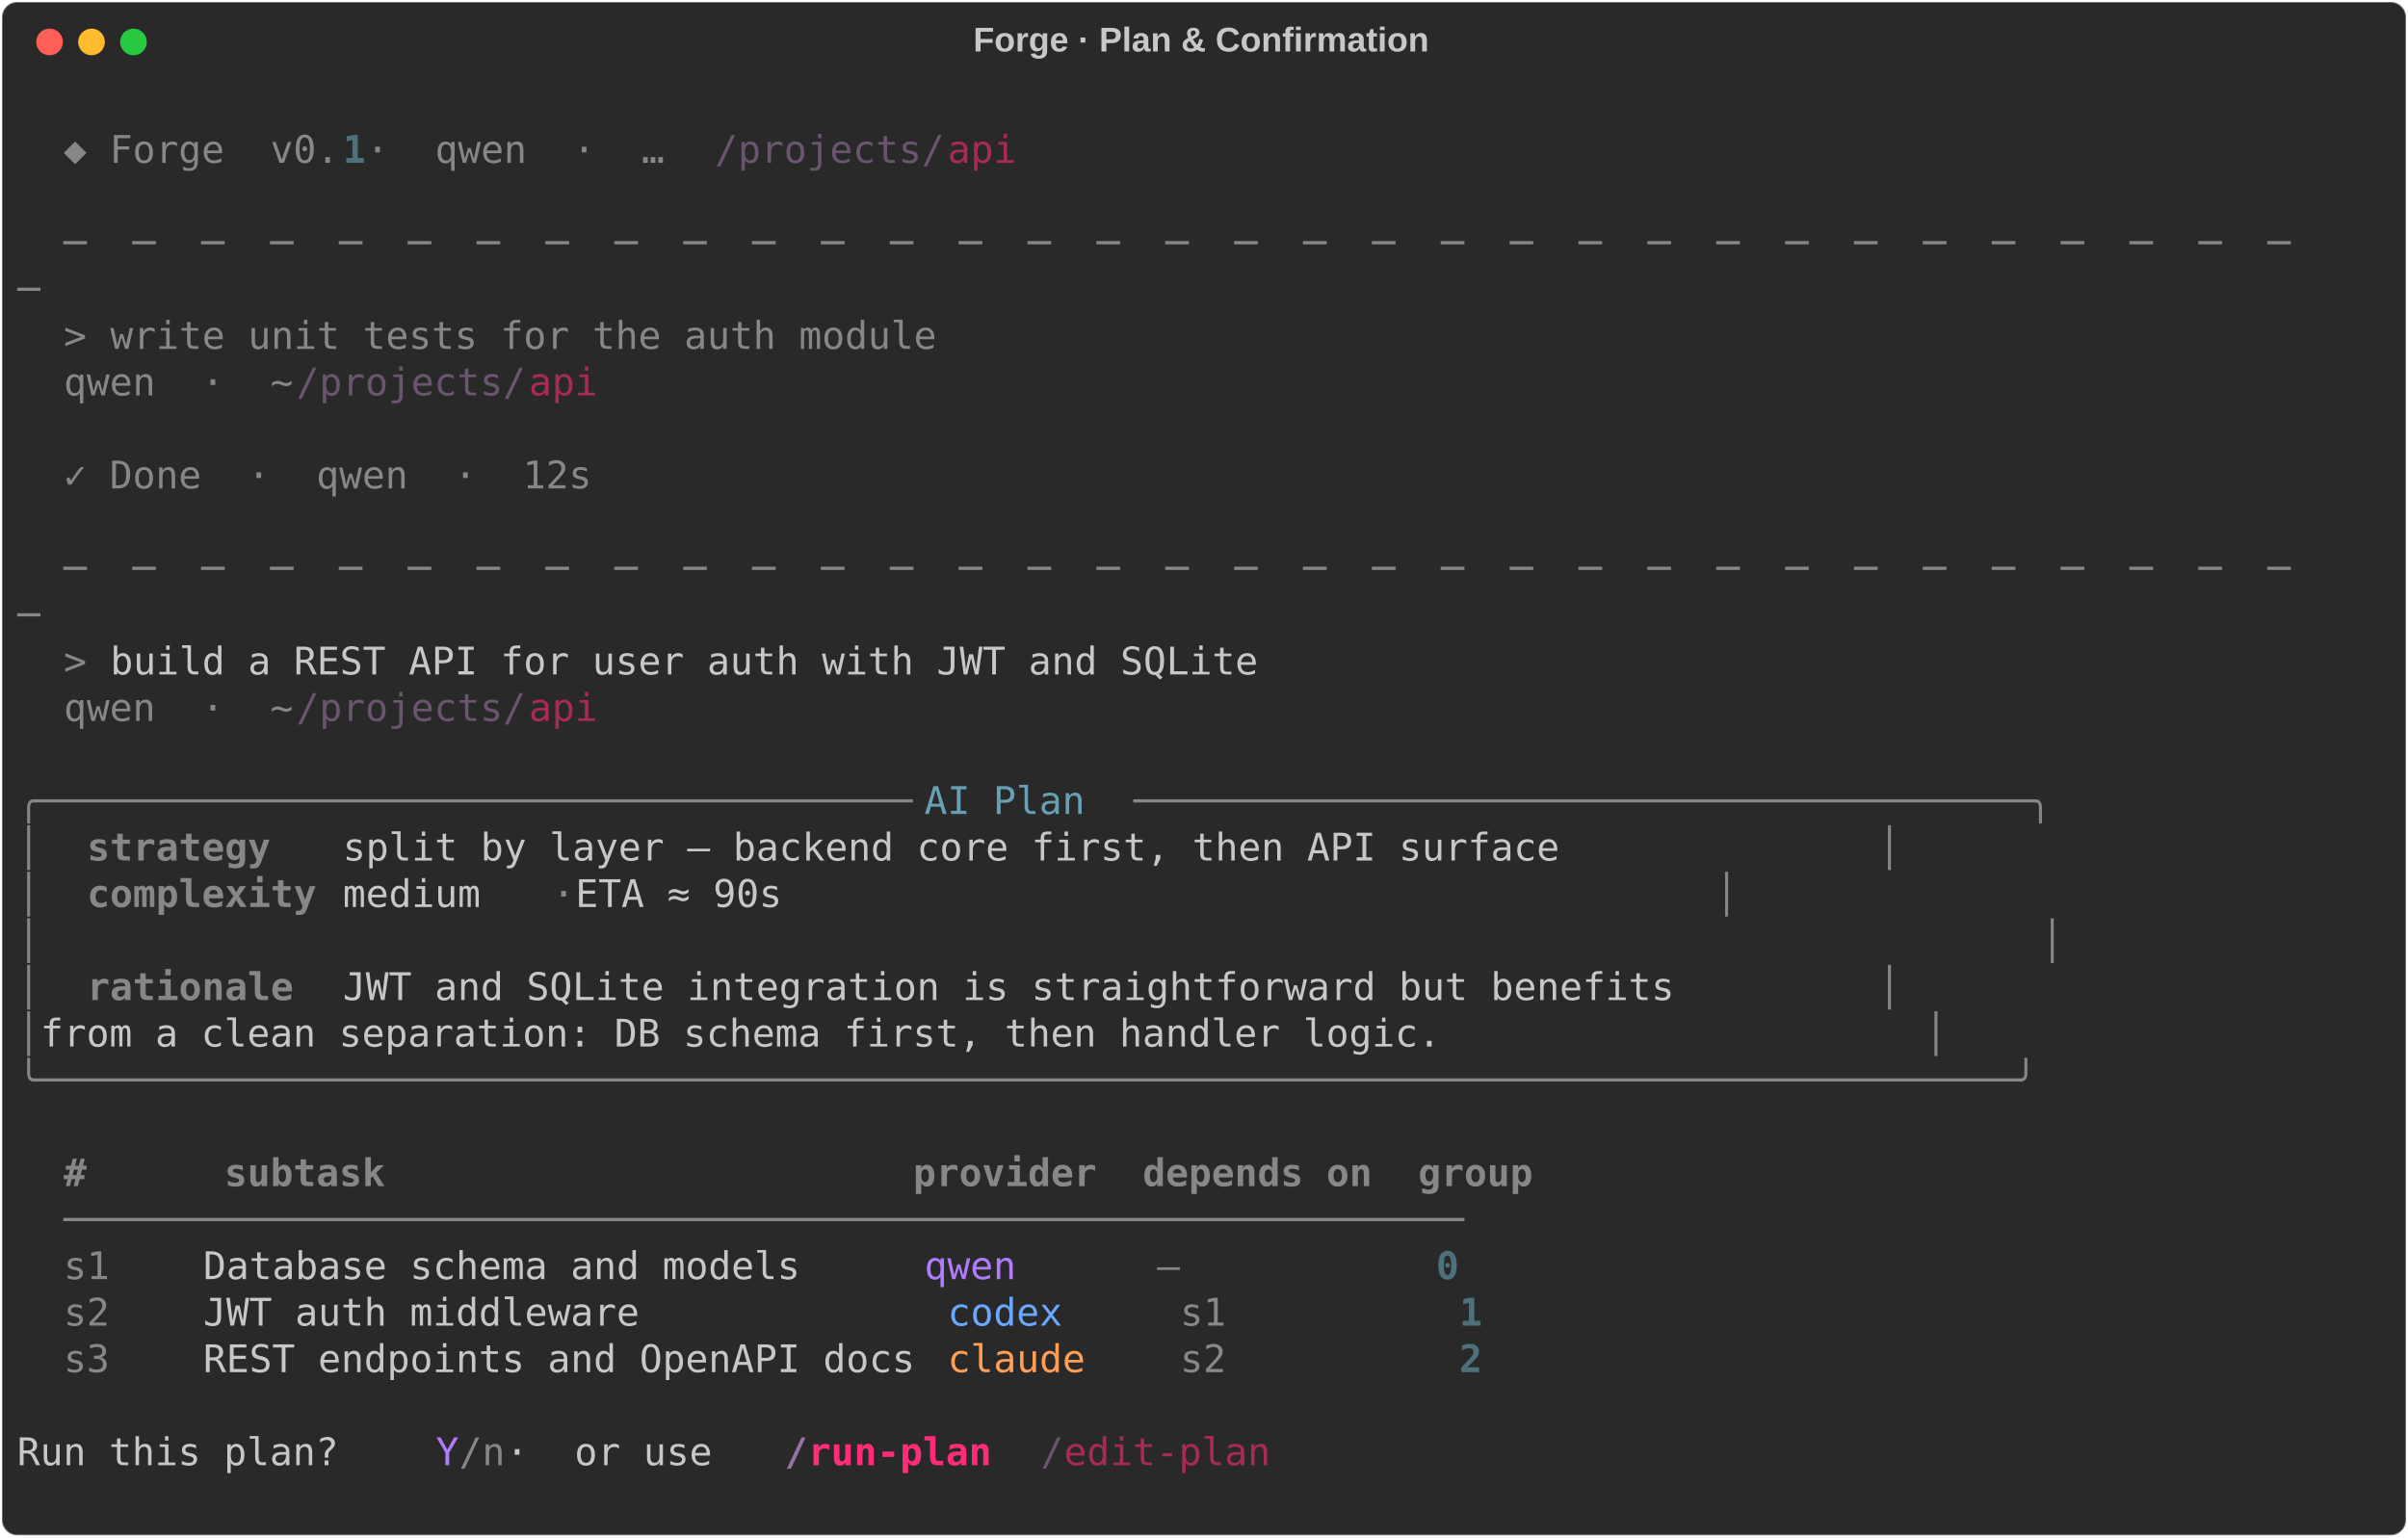
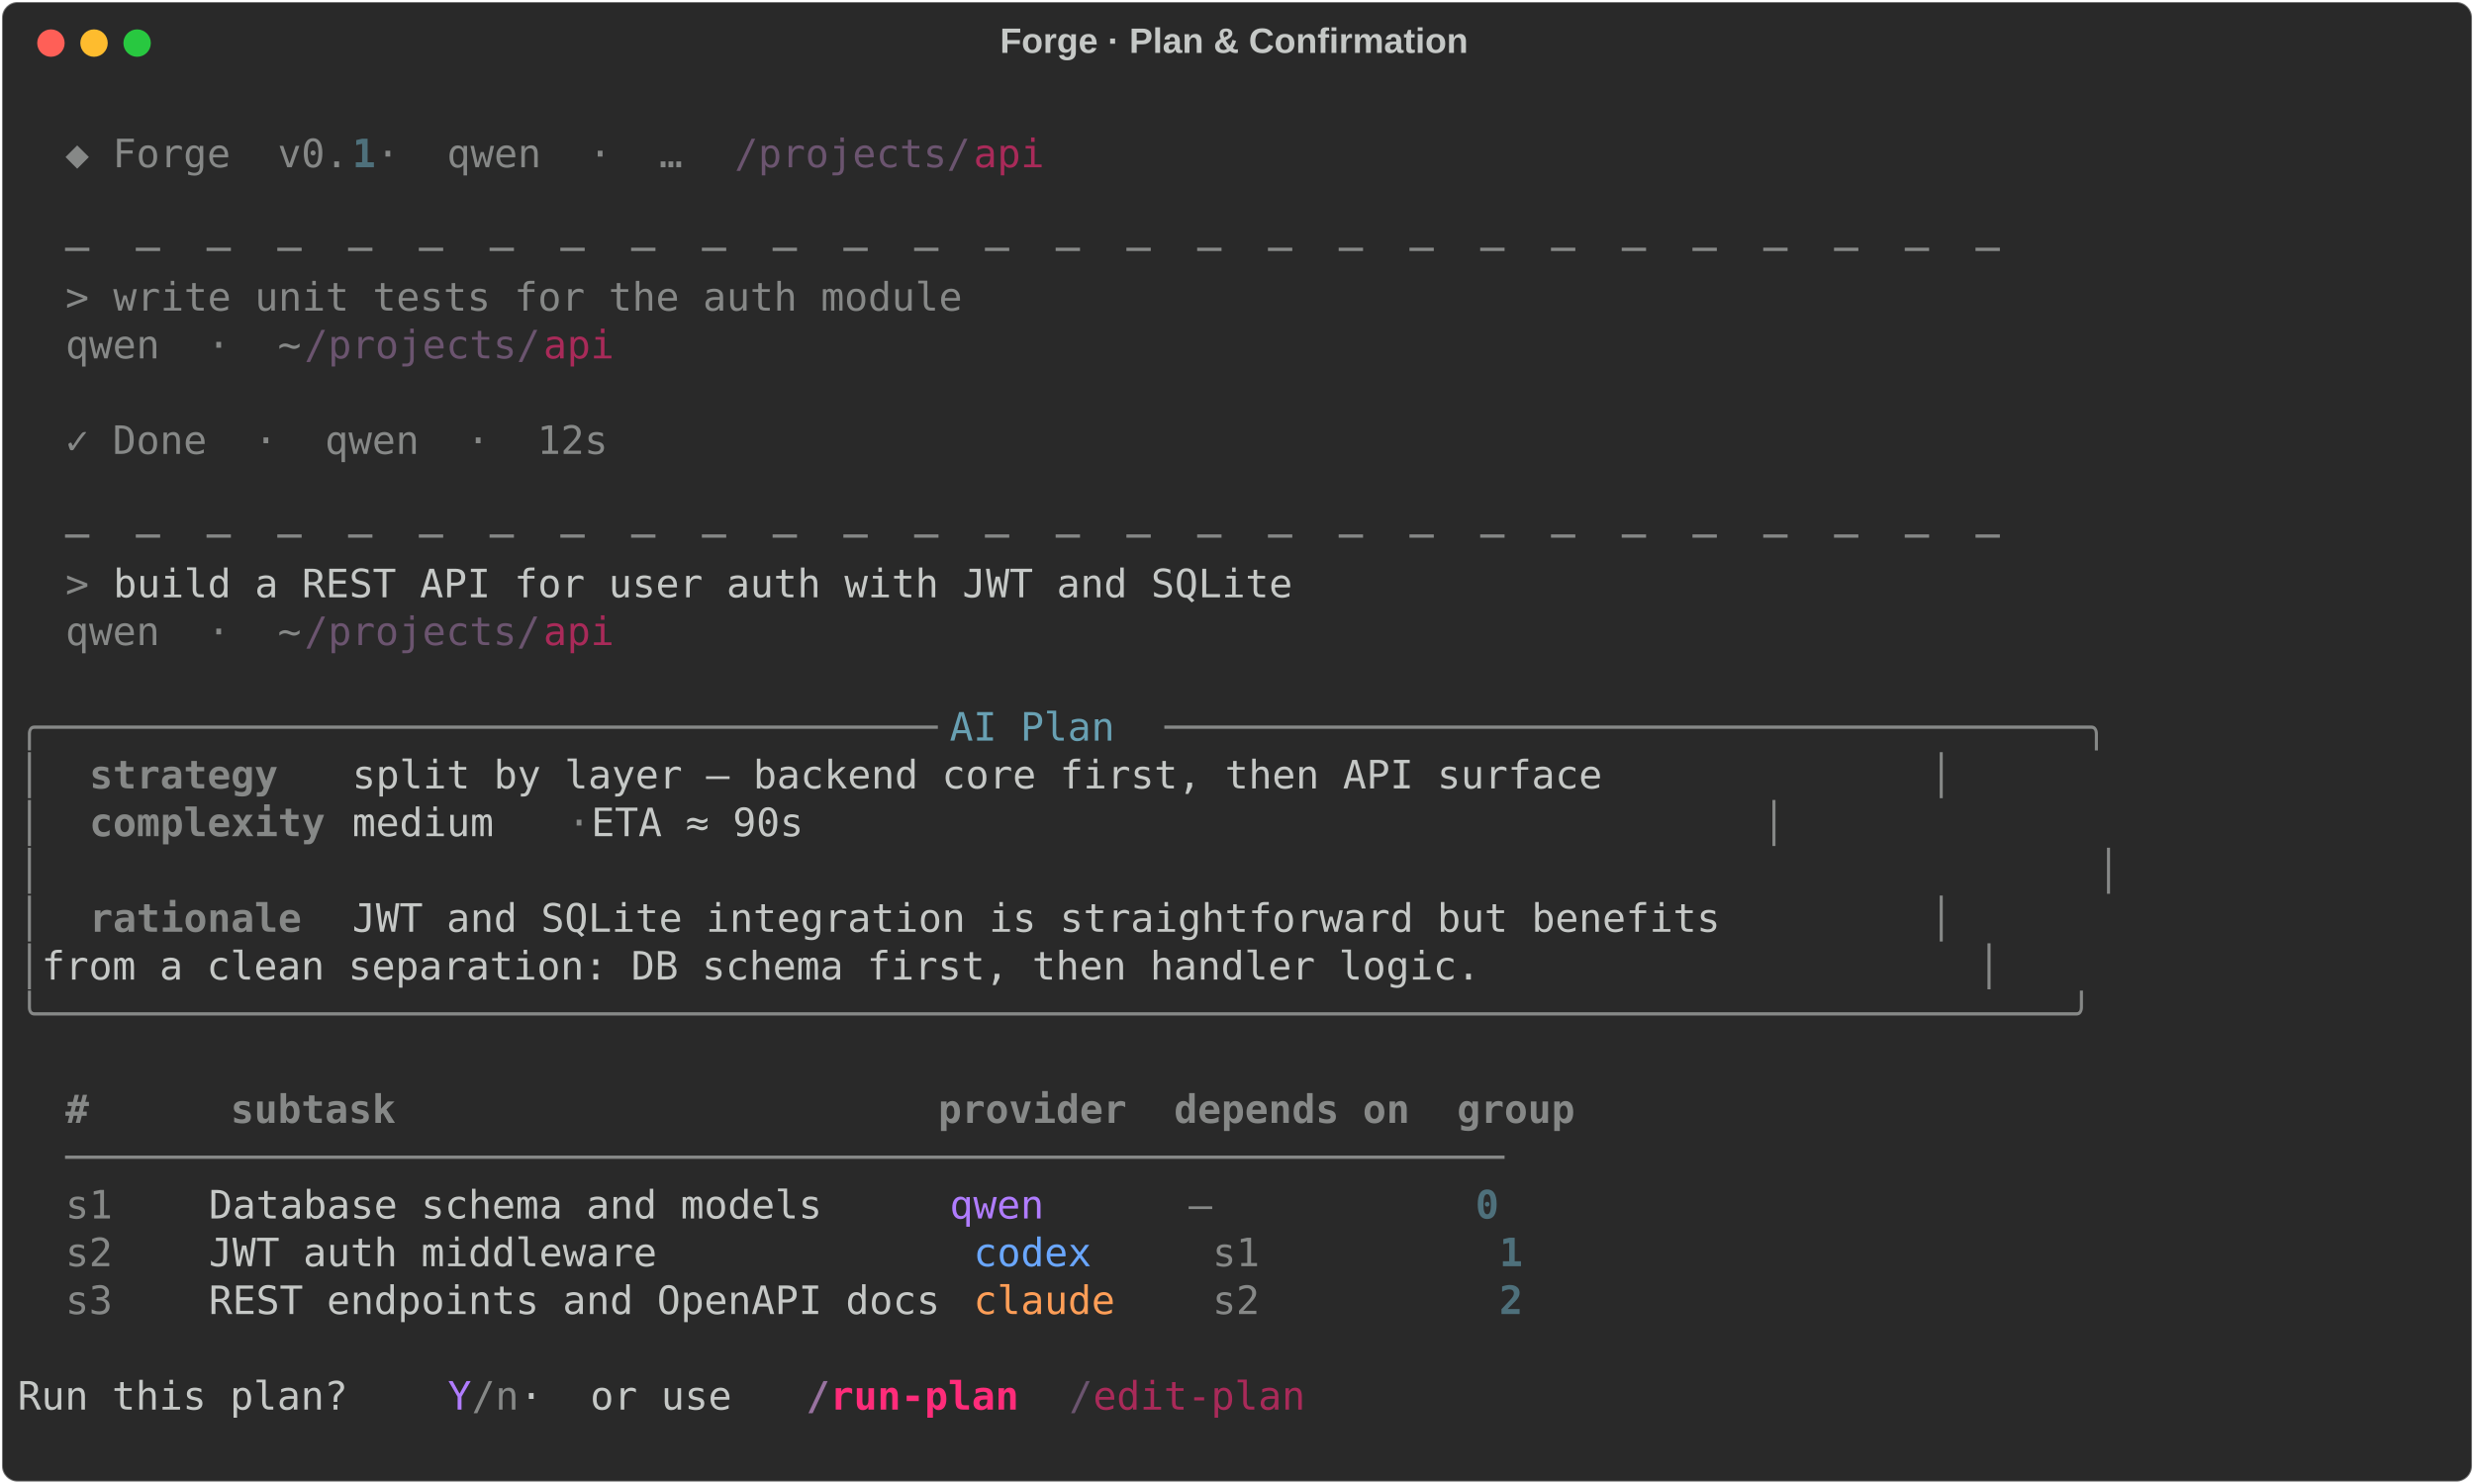
- <svg xmlns="http://www.w3.org/2000/svg" class="rich-terminal" viewBox="0 0 1263 806.4">
+ <svg xmlns="http://www.w3.org/2000/svg" class="rich-terminal" viewBox="0 0 1263 757.6">
  <style>

    @font-face {
        font-family: "Fira Code";
        src: local("FiraCode-Regular"),
                url("https://cdnjs.cloudflare.com/ajax/libs/firacode/6.2.0/woff2/FiraCode-Regular.woff2") format("woff2"),
                url("https://cdnjs.cloudflare.com/ajax/libs/firacode/6.2.0/woff/FiraCode-Regular.woff") format("woff");
        font-style: normal;
        font-weight: 400;
    }
    @font-face {
        font-family: "Fira Code";
        src: local("FiraCode-Bold"),
                url("https://cdnjs.cloudflare.com/ajax/libs/firacode/6.2.0/woff2/FiraCode-Bold.woff2") format("woff2"),
                url("https://cdnjs.cloudflare.com/ajax/libs/firacode/6.2.0/woff/FiraCode-Bold.woff") format("woff");
        font-style: bold;
        font-weight: 700;
    }

-     .terminal-4189231199-matrix {
+     .terminal-3745211185-matrix {
        font-family: Fira Code, monospace;
        font-size: 20px;
        line-height: 24.4px;
        font-variant-east-asian: full-width;
    }

-     .terminal-4189231199-title {
+     .terminal-3745211185-title {
        font-size: 18px;
        font-weight: bold;
        font-family: arial;
    }

-     .terminal-4189231199-r1 { fill: #c5c8c6 }
- .terminal-4189231199-r2 { fill: #868887 }
- .terminal-4189231199-r3 { fill: #4e707b;font-weight: bold }
- .terminal-4189231199-r4 { fill: #6b546f }
- .terminal-4189231199-r5 { fill: #a92a59 }
- .terminal-4189231199-r6 { fill: #68a0b3 }
- .terminal-4189231199-r7 { fill: #868887;font-weight: bold }
- .terminal-4189231199-r8 { fill: #b07cff }
- .terminal-4189231199-r9 { fill: #6aa7ff }
- .terminal-4189231199-r10 { fill: #ff9e57 }
- .terminal-4189231199-r11 { fill: #98729f;font-weight: bold }
- .terminal-4189231199-r12 { fill: #ff2c7a;font-weight: bold }
+     .terminal-3745211185-r1 { fill: #c5c8c6 }
+ .terminal-3745211185-r2 { fill: #868887 }
+ .terminal-3745211185-r3 { fill: #4e707b;font-weight: bold }
+ .terminal-3745211185-r4 { fill: #6b546f }
+ .terminal-3745211185-r5 { fill: #a92a59 }
+ .terminal-3745211185-r6 { fill: #68a0b3 }
+ .terminal-3745211185-r7 { fill: #868887;font-weight: bold }
+ .terminal-3745211185-r8 { fill: #b07cff }
+ .terminal-3745211185-r9 { fill: #6aa7ff }
+ .terminal-3745211185-r10 { fill: #ff9e57 }
+ .terminal-3745211185-r11 { fill: #98729f;font-weight: bold }
+ .terminal-3745211185-r12 { fill: #ff2c7a;font-weight: bold }
    </style>
  <defs>
-     <clipPath id="terminal-4189231199-clip-terminal">
-       <rect x="0" y="0" width="1243.4" height="755.4" />
-     </clipPath>
-     <clipPath id="terminal-4189231199-line-0">
+     <clipPath id="terminal-3745211185-clip-terminal">
+       <rect x="0" y="0" width="1243.4" height="706.6" />
+     </clipPath>
+     <clipPath id="terminal-3745211185-line-0">
      <rect x="0" y="1.5" width="1244.4" height="24.65" />
    </clipPath>
-     <clipPath id="terminal-4189231199-line-1">
+     <clipPath id="terminal-3745211185-line-1">
      <rect x="0" y="25.9" width="1244.4" height="24.65" />
    </clipPath>
-     <clipPath id="terminal-4189231199-line-2">
+     <clipPath id="terminal-3745211185-line-2">
      <rect x="0" y="50.3" width="1244.4" height="24.65" />
    </clipPath>
-     <clipPath id="terminal-4189231199-line-3">
+     <clipPath id="terminal-3745211185-line-3">
      <rect x="0" y="74.7" width="1244.4" height="24.65" />
    </clipPath>
-     <clipPath id="terminal-4189231199-line-4">
+     <clipPath id="terminal-3745211185-line-4">
      <rect x="0" y="99.1" width="1244.4" height="24.65" />
    </clipPath>
-     <clipPath id="terminal-4189231199-line-5">
+     <clipPath id="terminal-3745211185-line-5">
      <rect x="0" y="123.5" width="1244.4" height="24.65" />
    </clipPath>
-     <clipPath id="terminal-4189231199-line-6">
+     <clipPath id="terminal-3745211185-line-6">
      <rect x="0" y="147.9" width="1244.4" height="24.65" />
    </clipPath>
-     <clipPath id="terminal-4189231199-line-7">
+     <clipPath id="terminal-3745211185-line-7">
      <rect x="0" y="172.3" width="1244.4" height="24.65" />
    </clipPath>
-     <clipPath id="terminal-4189231199-line-8">
+     <clipPath id="terminal-3745211185-line-8">
      <rect x="0" y="196.7" width="1244.4" height="24.65" />
    </clipPath>
-     <clipPath id="terminal-4189231199-line-9">
+     <clipPath id="terminal-3745211185-line-9">
      <rect x="0" y="221.1" width="1244.4" height="24.65" />
    </clipPath>
-     <clipPath id="terminal-4189231199-line-10">
+     <clipPath id="terminal-3745211185-line-10">
      <rect x="0" y="245.5" width="1244.4" height="24.65" />
    </clipPath>
-     <clipPath id="terminal-4189231199-line-11">
+     <clipPath id="terminal-3745211185-line-11">
      <rect x="0" y="269.9" width="1244.4" height="24.65" />
    </clipPath>
-     <clipPath id="terminal-4189231199-line-12">
+     <clipPath id="terminal-3745211185-line-12">
      <rect x="0" y="294.3" width="1244.4" height="24.65" />
    </clipPath>
-     <clipPath id="terminal-4189231199-line-13">
+     <clipPath id="terminal-3745211185-line-13">
      <rect x="0" y="318.7" width="1244.4" height="24.65" />
    </clipPath>
-     <clipPath id="terminal-4189231199-line-14">
+     <clipPath id="terminal-3745211185-line-14">
      <rect x="0" y="343.1" width="1244.4" height="24.65" />
    </clipPath>
-     <clipPath id="terminal-4189231199-line-15">
+     <clipPath id="terminal-3745211185-line-15">
      <rect x="0" y="367.5" width="1244.4" height="24.65" />
    </clipPath>
-     <clipPath id="terminal-4189231199-line-16">
+     <clipPath id="terminal-3745211185-line-16">
      <rect x="0" y="391.9" width="1244.4" height="24.65" />
    </clipPath>
-     <clipPath id="terminal-4189231199-line-17">
+     <clipPath id="terminal-3745211185-line-17">
      <rect x="0" y="416.3" width="1244.4" height="24.65" />
    </clipPath>
-     <clipPath id="terminal-4189231199-line-18">
+     <clipPath id="terminal-3745211185-line-18">
      <rect x="0" y="440.7" width="1244.4" height="24.65" />
    </clipPath>
-     <clipPath id="terminal-4189231199-line-19">
+     <clipPath id="terminal-3745211185-line-19">
      <rect x="0" y="465.1" width="1244.4" height="24.65" />
    </clipPath>
-     <clipPath id="terminal-4189231199-line-20">
+     <clipPath id="terminal-3745211185-line-20">
      <rect x="0" y="489.5" width="1244.4" height="24.65" />
    </clipPath>
-     <clipPath id="terminal-4189231199-line-21">
+     <clipPath id="terminal-3745211185-line-21">
      <rect x="0" y="513.9" width="1244.4" height="24.65" />
    </clipPath>
-     <clipPath id="terminal-4189231199-line-22">
+     <clipPath id="terminal-3745211185-line-22">
      <rect x="0" y="538.3" width="1244.4" height="24.65" />
    </clipPath>
-     <clipPath id="terminal-4189231199-line-23">
+     <clipPath id="terminal-3745211185-line-23">
      <rect x="0" y="562.7" width="1244.4" height="24.65" />
    </clipPath>
-     <clipPath id="terminal-4189231199-line-24">
+     <clipPath id="terminal-3745211185-line-24">
      <rect x="0" y="587.1" width="1244.4" height="24.65" />
    </clipPath>
-     <clipPath id="terminal-4189231199-line-25">
+     <clipPath id="terminal-3745211185-line-25">
      <rect x="0" y="611.5" width="1244.4" height="24.65" />
    </clipPath>
-     <clipPath id="terminal-4189231199-line-26">
+     <clipPath id="terminal-3745211185-line-26">
      <rect x="0" y="635.9" width="1244.4" height="24.65" />
    </clipPath>
-     <clipPath id="terminal-4189231199-line-27">
+     <clipPath id="terminal-3745211185-line-27">
      <rect x="0" y="660.3" width="1244.4" height="24.65" />
    </clipPath>
-     <clipPath id="terminal-4189231199-line-28">
-       <rect x="0" y="684.7" width="1244.4" height="24.65" />
-     </clipPath>
-     <clipPath id="terminal-4189231199-line-29">
-       <rect x="0" y="709.1" width="1244.4" height="24.65" />
-     </clipPath>
  </defs>
-   <rect fill="#292929" stroke="rgba(255,255,255,0.35)" stroke-width="1" x="1" y="1" width="1261" height="804.4" rx="8" />
-   <text class="terminal-4189231199-title" fill="#c5c8c6" text-anchor="middle" x="630" y="27">Forge · Plan &amp; Confirmation</text>
+   <rect fill="#292929" stroke="rgba(255,255,255,0.35)" stroke-width="1" x="1" y="1" width="1261" height="755.6" rx="8" />
+   <text class="terminal-3745211185-title" fill="#c5c8c6" text-anchor="middle" x="630" y="27">Forge · Plan &amp; Confirmation</text>
  <g transform="translate(26,22)">
    <circle cx="0" cy="0" r="7" fill="#ff5f57" />
    <circle cx="22" cy="0" r="7" fill="#febc2e" />
    <circle cx="44" cy="0" r="7" fill="#28c840" />
  </g>
-   <g transform="translate(9, 41)" clip-path="url(#terminal-4189231199-clip-terminal)">
-     <g class="terminal-4189231199-matrix">
-       <text class="terminal-4189231199-r1" x="1244.4" y="20" textLength="12.2" clip-path="url(#terminal-4189231199-line-0)">
- </text>
-       <text class="terminal-4189231199-r2" x="24.4" y="44.4" textLength="146.4" clip-path="url(#terminal-4189231199-line-1)">◆ Forge  v0.</text>
-       <text class="terminal-4189231199-r3" x="170.8" y="44.4" textLength="12.2" clip-path="url(#terminal-4189231199-line-1)">1</text>
-       <text class="terminal-4189231199-r2" x="183" y="44.4" textLength="183" clip-path="url(#terminal-4189231199-line-1)">  ·  qwen  ·  …</text>
-       <text class="terminal-4189231199-r4" x="366" y="44.4" textLength="122" clip-path="url(#terminal-4189231199-line-1)">/projects/</text>
-       <text class="terminal-4189231199-r5" x="488" y="44.4" textLength="36.6" clip-path="url(#terminal-4189231199-line-1)">api</text>
-       <text class="terminal-4189231199-r1" x="1244.4" y="44.4" textLength="12.2" clip-path="url(#terminal-4189231199-line-1)">
- </text>
-       <text class="terminal-4189231199-r1" x="1244.4" y="68.8" textLength="12.2" clip-path="url(#terminal-4189231199-line-2)">
- </text>
-       <text class="terminal-4189231199-r2" x="24.4" y="93.2" textLength="1220" clip-path="url(#terminal-4189231199-line-3)">  ─  ─  ─  ─  ─  ─  ─  ─  ─  ─  ─  ─  ─  ─  ─  ─  ─  ─  ─  ─  ─  ─  ─  ─  ─  ─  ─  ─  ─  ─  ─  ─  ─ </text>
-       <text class="terminal-4189231199-r1" x="1244.4" y="93.2" textLength="12.2" clip-path="url(#terminal-4189231199-line-3)">
- </text>
-       <text class="terminal-4189231199-r2" x="0" y="117.6" textLength="36.6" clip-path="url(#terminal-4189231199-line-4)">─  </text>
-       <text class="terminal-4189231199-r1" x="1244.4" y="117.6" textLength="12.2" clip-path="url(#terminal-4189231199-line-4)">
- </text>
-       <text class="terminal-4189231199-r2" x="24.4" y="142" textLength="12.2" clip-path="url(#terminal-4189231199-line-5)">&gt;</text>
-       <text class="terminal-4189231199-r2" x="48.8" y="142" textLength="439.2" clip-path="url(#terminal-4189231199-line-5)">write unit tests for the auth module</text>
-       <text class="terminal-4189231199-r1" x="1244.4" y="142" textLength="12.2" clip-path="url(#terminal-4189231199-line-5)">
- </text>
-       <text class="terminal-4189231199-r2" x="24.4" y="166.4" textLength="122" clip-path="url(#terminal-4189231199-line-6)">qwen  ·  ~</text>
-       <text class="terminal-4189231199-r4" x="146.4" y="166.4" textLength="122" clip-path="url(#terminal-4189231199-line-6)">/projects/</text>
-       <text class="terminal-4189231199-r5" x="268.4" y="166.4" textLength="36.6" clip-path="url(#terminal-4189231199-line-6)">api</text>
-       <text class="terminal-4189231199-r1" x="1244.4" y="166.4" textLength="12.2" clip-path="url(#terminal-4189231199-line-6)">
- </text>
-       <text class="terminal-4189231199-r1" x="1244.4" y="190.8" textLength="12.2" clip-path="url(#terminal-4189231199-line-7)">
- </text>
-       <text class="terminal-4189231199-r2" x="24.4" y="215.2" textLength="280.6" clip-path="url(#terminal-4189231199-line-8)">✓ Done  ·  qwen  ·  12s</text>
-       <text class="terminal-4189231199-r1" x="1244.4" y="215.2" textLength="12.2" clip-path="url(#terminal-4189231199-line-8)">
- </text>
-       <text class="terminal-4189231199-r1" x="1244.4" y="239.6" textLength="12.2" clip-path="url(#terminal-4189231199-line-9)">
- </text>
-       <text class="terminal-4189231199-r2" x="24.4" y="264" textLength="1220" clip-path="url(#terminal-4189231199-line-10)">  ─  ─  ─  ─  ─  ─  ─  ─  ─  ─  ─  ─  ─  ─  ─  ─  ─  ─  ─  ─  ─  ─  ─  ─  ─  ─  ─  ─  ─  ─  ─  ─  ─ </text>
-       <text class="terminal-4189231199-r1" x="1244.4" y="264" textLength="12.2" clip-path="url(#terminal-4189231199-line-10)">
- </text>
-       <text class="terminal-4189231199-r2" x="0" y="288.4" textLength="36.6" clip-path="url(#terminal-4189231199-line-11)">─  </text>
-       <text class="terminal-4189231199-r1" x="1244.4" y="288.4" textLength="12.2" clip-path="url(#terminal-4189231199-line-11)">
- </text>
-       <text class="terminal-4189231199-r2" x="24.4" y="312.8" textLength="12.2" clip-path="url(#terminal-4189231199-line-12)">&gt;</text>
-       <text class="terminal-4189231199-r1" x="48.8" y="312.8" textLength="610" clip-path="url(#terminal-4189231199-line-12)">build a REST API for user auth with JWT and SQLite</text>
-       <text class="terminal-4189231199-r1" x="1244.4" y="312.8" textLength="12.2" clip-path="url(#terminal-4189231199-line-12)">
- </text>
-       <text class="terminal-4189231199-r2" x="24.4" y="337.2" textLength="122" clip-path="url(#terminal-4189231199-line-13)">qwen  ·  ~</text>
-       <text class="terminal-4189231199-r4" x="146.4" y="337.2" textLength="122" clip-path="url(#terminal-4189231199-line-13)">/projects/</text>
-       <text class="terminal-4189231199-r5" x="268.4" y="337.2" textLength="36.6" clip-path="url(#terminal-4189231199-line-13)">api</text>
-       <text class="terminal-4189231199-r1" x="1244.4" y="337.2" textLength="12.2" clip-path="url(#terminal-4189231199-line-13)">
- </text>
-       <text class="terminal-4189231199-r1" x="1244.4" y="361.6" textLength="12.2" clip-path="url(#terminal-4189231199-line-14)">
- </text>
-       <text class="terminal-4189231199-r2" x="0" y="386" textLength="475.8" clip-path="url(#terminal-4189231199-line-15)">╭──────────────────────────────────────</text>
-       <text class="terminal-4189231199-r6" x="475.8" y="386" textLength="109.8" clip-path="url(#terminal-4189231199-line-15)"> AI Plan </text>
-       <text class="terminal-4189231199-r2" x="585.6" y="386" textLength="488" clip-path="url(#terminal-4189231199-line-15)">───────────────────────────────────────╮</text>
-       <text class="terminal-4189231199-r1" x="1244.4" y="386" textLength="12.2" clip-path="url(#terminal-4189231199-line-15)">
- </text>
-       <text class="terminal-4189231199-r2" x="0" y="410.4" textLength="12.2" clip-path="url(#terminal-4189231199-line-16)">│</text>
-       <text class="terminal-4189231199-r7" x="36.6" y="410.4" textLength="134.2" clip-path="url(#terminal-4189231199-line-16)">strategy   </text>
-       <text class="terminal-4189231199-r1" x="170.8" y="410.4" textLength="805.2" clip-path="url(#terminal-4189231199-line-16)"> split by layer — backend core first, then API surface            </text>
-       <text class="terminal-4189231199-r2" x="976" y="410.4" textLength="12.2" clip-path="url(#terminal-4189231199-line-16)">│</text>
-       <text class="terminal-4189231199-r1" x="1244.4" y="410.4" textLength="12.2" clip-path="url(#terminal-4189231199-line-16)">
- </text>
-       <text class="terminal-4189231199-r2" x="0" y="434.8" textLength="12.2" clip-path="url(#terminal-4189231199-line-17)">│</text>
-       <text class="terminal-4189231199-r7" x="36.6" y="434.8" textLength="134.2" clip-path="url(#terminal-4189231199-line-17)">complexity </text>
-       <text class="terminal-4189231199-r1" x="170.8" y="434.8" textLength="109.8" clip-path="url(#terminal-4189231199-line-17)"> medium  </text>
-       <text class="terminal-4189231199-r2" x="280.6" y="434.8" textLength="12.2" clip-path="url(#terminal-4189231199-line-17)">·</text>
-       <text class="terminal-4189231199-r1" x="292.8" y="434.8" textLength="597.8" clip-path="url(#terminal-4189231199-line-17)">  ETA ≈ 90s                                      </text>
-       <text class="terminal-4189231199-r2" x="890.6" y="434.8" textLength="12.2" clip-path="url(#terminal-4189231199-line-17)">│</text>
-       <text class="terminal-4189231199-r1" x="1244.4" y="434.8" textLength="12.2" clip-path="url(#terminal-4189231199-line-17)">
- </text>
-       <text class="terminal-4189231199-r2" x="0" y="459.2" textLength="12.2" clip-path="url(#terminal-4189231199-line-18)">│</text>
-       <text class="terminal-4189231199-r2" x="1061.4" y="459.2" textLength="12.2" clip-path="url(#terminal-4189231199-line-18)">│</text>
-       <text class="terminal-4189231199-r1" x="1244.4" y="459.2" textLength="12.2" clip-path="url(#terminal-4189231199-line-18)">
- </text>
-       <text class="terminal-4189231199-r2" x="0" y="483.6" textLength="12.2" clip-path="url(#terminal-4189231199-line-19)">│</text>
-       <text class="terminal-4189231199-r7" x="36.6" y="483.6" textLength="134.2" clip-path="url(#terminal-4189231199-line-19)">rationale  </text>
-       <text class="terminal-4189231199-r1" x="170.8" y="483.6" textLength="805.2" clip-path="url(#terminal-4189231199-line-19)"> JWT and SQLite integration is straightforward but benefits       </text>
-       <text class="terminal-4189231199-r2" x="976" y="483.6" textLength="12.2" clip-path="url(#terminal-4189231199-line-19)">│</text>
-       <text class="terminal-4189231199-r1" x="1244.4" y="483.6" textLength="12.2" clip-path="url(#terminal-4189231199-line-19)">
- </text>
-       <text class="terminal-4189231199-r2" x="0" y="508" textLength="12.2" clip-path="url(#terminal-4189231199-line-20)">│</text>
-       <text class="terminal-4189231199-r1" x="12.2" y="508" textLength="988.2" clip-path="url(#terminal-4189231199-line-20)">               from a clean separation: DB schema first, then handler logic.     </text>
-       <text class="terminal-4189231199-r2" x="1000.4" y="508" textLength="12.2" clip-path="url(#terminal-4189231199-line-20)">│</text>
-       <text class="terminal-4189231199-r1" x="1244.4" y="508" textLength="12.2" clip-path="url(#terminal-4189231199-line-20)">
- </text>
-       <text class="terminal-4189231199-r2" x="0" y="532.4" textLength="1073.6" clip-path="url(#terminal-4189231199-line-21)">╰──────────────────────────────────────────────────────────────────────────────────────╯</text>
-       <text class="terminal-4189231199-r1" x="1244.4" y="532.4" textLength="12.2" clip-path="url(#terminal-4189231199-line-21)">
- </text>
-       <text class="terminal-4189231199-r1" x="1244.4" y="556.8" textLength="12.2" clip-path="url(#terminal-4189231199-line-22)">
- </text>
-       <text class="terminal-4189231199-r7" x="24.4" y="581.2" textLength="780.8" clip-path="url(#terminal-4189231199-line-23)">#      subtask                       provider  depends on  group</text>
-       <text class="terminal-4189231199-r1" x="1244.4" y="581.2" textLength="12.2" clip-path="url(#terminal-4189231199-line-23)">
- </text>
-       <text class="terminal-4189231199-r2" x="24.4" y="605.6" textLength="744.2" clip-path="url(#terminal-4189231199-line-24)">─────────────────────────────────────────────────────────────</text>
-       <text class="terminal-4189231199-r1" x="1244.4" y="605.6" textLength="12.2" clip-path="url(#terminal-4189231199-line-24)">
- </text>
-       <text class="terminal-4189231199-r2" x="24.4" y="630" textLength="73.2" clip-path="url(#terminal-4189231199-line-25)">s1    </text>
-       <text class="terminal-4189231199-r1" x="97.6" y="630" textLength="378.2" clip-path="url(#terminal-4189231199-line-25)">Database schema and models     </text>
-       <text class="terminal-4189231199-r8" x="475.8" y="630" textLength="122" clip-path="url(#terminal-4189231199-line-25)">qwen      </text>
-       <text class="terminal-4189231199-r2" x="597.8" y="630" textLength="146.4" clip-path="url(#terminal-4189231199-line-25)">—           </text>
-       <text class="terminal-4189231199-r3" x="744.2" y="630" textLength="12.2" clip-path="url(#terminal-4189231199-line-25)">0</text>
-       <text class="terminal-4189231199-r1" x="1244.4" y="630" textLength="12.2" clip-path="url(#terminal-4189231199-line-25)">
- </text>
-       <text class="terminal-4189231199-r2" x="24.4" y="654.4" textLength="73.2" clip-path="url(#terminal-4189231199-line-26)">s2    </text>
-       <text class="terminal-4189231199-r1" x="97.6" y="654.4" textLength="390.4" clip-path="url(#terminal-4189231199-line-26)">JWT auth middleware             </text>
-       <text class="terminal-4189231199-r9" x="488" y="654.4" textLength="122" clip-path="url(#terminal-4189231199-line-26)">codex     </text>
-       <text class="terminal-4189231199-r2" x="610" y="654.4" textLength="146.4" clip-path="url(#terminal-4189231199-line-26)">s1          </text>
-       <text class="terminal-4189231199-r3" x="756.4" y="654.4" textLength="12.2" clip-path="url(#terminal-4189231199-line-26)">1</text>
-       <text class="terminal-4189231199-r1" x="1244.4" y="654.4" textLength="12.2" clip-path="url(#terminal-4189231199-line-26)">
- </text>
-       <text class="terminal-4189231199-r2" x="24.4" y="678.8" textLength="73.2" clip-path="url(#terminal-4189231199-line-27)">s3    </text>
-       <text class="terminal-4189231199-r1" x="97.6" y="678.8" textLength="390.4" clip-path="url(#terminal-4189231199-line-27)">REST endpoints and OpenAPI docs </text>
-       <text class="terminal-4189231199-r10" x="488" y="678.8" textLength="122" clip-path="url(#terminal-4189231199-line-27)">claude    </text>
-       <text class="terminal-4189231199-r2" x="610" y="678.8" textLength="146.4" clip-path="url(#terminal-4189231199-line-27)">s2          </text>
-       <text class="terminal-4189231199-r3" x="756.4" y="678.8" textLength="12.2" clip-path="url(#terminal-4189231199-line-27)">2</text>
-       <text class="terminal-4189231199-r1" x="1244.4" y="678.8" textLength="12.2" clip-path="url(#terminal-4189231199-line-27)">
- </text>
-       <text class="terminal-4189231199-r1" x="1244.4" y="703.2" textLength="12.2" clip-path="url(#terminal-4189231199-line-28)">
- </text>
-       <text class="terminal-4189231199-r1" x="0" y="727.6" textLength="219.6" clip-path="url(#terminal-4189231199-line-29)">  Run this plan?  </text>
-       <text class="terminal-4189231199-r8" x="219.6" y="727.6" textLength="12.2" clip-path="url(#terminal-4189231199-line-29)">Y</text>
-       <text class="terminal-4189231199-r2" x="231.8" y="727.6" textLength="24.4" clip-path="url(#terminal-4189231199-line-29)">/n</text>
-       <text class="terminal-4189231199-r1" x="256.2" y="727.6" textLength="146.4" clip-path="url(#terminal-4189231199-line-29)">  ·  or use </text>
-       <text class="terminal-4189231199-r11" x="402.6" y="727.6" textLength="12.2" clip-path="url(#terminal-4189231199-line-29)">/</text>
-       <text class="terminal-4189231199-r12" x="414.8" y="727.6" textLength="97.6" clip-path="url(#terminal-4189231199-line-29)">run-plan</text>
-       <text class="terminal-4189231199-r4" x="536.8" y="727.6" textLength="12.2" clip-path="url(#terminal-4189231199-line-29)">/</text>
-       <text class="terminal-4189231199-r5" x="549" y="727.6" textLength="109.8" clip-path="url(#terminal-4189231199-line-29)">edit-plan</text>
-       <text class="terminal-4189231199-r1" x="1244.4" y="727.6" textLength="12.2" clip-path="url(#terminal-4189231199-line-29)">
- </text>
-       <text class="terminal-4189231199-r1" x="1244.4" y="752" textLength="12.2" clip-path="url(#terminal-4189231199-line-30)">
+   <g transform="translate(9, 41)" clip-path="url(#terminal-3745211185-clip-terminal)">
+     <g class="terminal-3745211185-matrix">
+       <text class="terminal-3745211185-r1" x="1244.4" y="20" textLength="12.2" clip-path="url(#terminal-3745211185-line-0)">
+ </text>
+       <text class="terminal-3745211185-r2" x="24.4" y="44.4" textLength="146.4" clip-path="url(#terminal-3745211185-line-1)">◆ Forge  v0.</text>
+       <text class="terminal-3745211185-r3" x="170.8" y="44.4" textLength="12.2" clip-path="url(#terminal-3745211185-line-1)">1</text>
+       <text class="terminal-3745211185-r2" x="183" y="44.4" textLength="183" clip-path="url(#terminal-3745211185-line-1)">  ·  qwen  ·  …</text>
+       <text class="terminal-3745211185-r4" x="366" y="44.4" textLength="122" clip-path="url(#terminal-3745211185-line-1)">/projects/</text>
+       <text class="terminal-3745211185-r5" x="488" y="44.4" textLength="36.6" clip-path="url(#terminal-3745211185-line-1)">api</text>
+       <text class="terminal-3745211185-r1" x="1244.4" y="44.4" textLength="12.2" clip-path="url(#terminal-3745211185-line-1)">
+ </text>
+       <text class="terminal-3745211185-r1" x="1244.4" y="68.8" textLength="12.2" clip-path="url(#terminal-3745211185-line-2)">
+ </text>
+       <text class="terminal-3745211185-r2" x="24.4" y="93.2" textLength="1049.2" clip-path="url(#terminal-3745211185-line-3)">  ─  ─  ─  ─  ─  ─  ─  ─  ─  ─  ─  ─  ─  ─  ─  ─  ─  ─  ─  ─  ─  ─  ─  ─  ─  ─  ─  ─  </text>
+       <text class="terminal-3745211185-r1" x="1244.4" y="93.2" textLength="12.2" clip-path="url(#terminal-3745211185-line-3)">
+ </text>
+       <text class="terminal-3745211185-r2" x="24.4" y="117.6" textLength="12.2" clip-path="url(#terminal-3745211185-line-4)">&gt;</text>
+       <text class="terminal-3745211185-r2" x="48.8" y="117.6" textLength="439.2" clip-path="url(#terminal-3745211185-line-4)">write unit tests for the auth module</text>
+       <text class="terminal-3745211185-r1" x="1244.4" y="117.6" textLength="12.2" clip-path="url(#terminal-3745211185-line-4)">
+ </text>
+       <text class="terminal-3745211185-r2" x="24.4" y="142" textLength="122" clip-path="url(#terminal-3745211185-line-5)">qwen  ·  ~</text>
+       <text class="terminal-3745211185-r4" x="146.4" y="142" textLength="122" clip-path="url(#terminal-3745211185-line-5)">/projects/</text>
+       <text class="terminal-3745211185-r5" x="268.4" y="142" textLength="36.6" clip-path="url(#terminal-3745211185-line-5)">api</text>
+       <text class="terminal-3745211185-r1" x="1244.4" y="142" textLength="12.2" clip-path="url(#terminal-3745211185-line-5)">
+ </text>
+       <text class="terminal-3745211185-r1" x="1244.4" y="166.4" textLength="12.2" clip-path="url(#terminal-3745211185-line-6)">
+ </text>
+       <text class="terminal-3745211185-r2" x="24.4" y="190.8" textLength="280.6" clip-path="url(#terminal-3745211185-line-7)">✓ Done  ·  qwen  ·  12s</text>
+       <text class="terminal-3745211185-r1" x="1244.4" y="190.8" textLength="12.2" clip-path="url(#terminal-3745211185-line-7)">
+ </text>
+       <text class="terminal-3745211185-r1" x="1244.4" y="215.2" textLength="12.2" clip-path="url(#terminal-3745211185-line-8)">
+ </text>
+       <text class="terminal-3745211185-r2" x="24.4" y="239.6" textLength="1049.2" clip-path="url(#terminal-3745211185-line-9)">  ─  ─  ─  ─  ─  ─  ─  ─  ─  ─  ─  ─  ─  ─  ─  ─  ─  ─  ─  ─  ─  ─  ─  ─  ─  ─  ─  ─  </text>
+       <text class="terminal-3745211185-r1" x="1244.4" y="239.6" textLength="12.2" clip-path="url(#terminal-3745211185-line-9)">
+ </text>
+       <text class="terminal-3745211185-r2" x="24.4" y="264" textLength="12.2" clip-path="url(#terminal-3745211185-line-10)">&gt;</text>
+       <text class="terminal-3745211185-r1" x="48.8" y="264" textLength="610" clip-path="url(#terminal-3745211185-line-10)">build a REST API for user auth with JWT and SQLite</text>
+       <text class="terminal-3745211185-r1" x="1244.4" y="264" textLength="12.2" clip-path="url(#terminal-3745211185-line-10)">
+ </text>
+       <text class="terminal-3745211185-r2" x="24.4" y="288.4" textLength="122" clip-path="url(#terminal-3745211185-line-11)">qwen  ·  ~</text>
+       <text class="terminal-3745211185-r4" x="146.4" y="288.4" textLength="122" clip-path="url(#terminal-3745211185-line-11)">/projects/</text>
+       <text class="terminal-3745211185-r5" x="268.4" y="288.4" textLength="36.6" clip-path="url(#terminal-3745211185-line-11)">api</text>
+       <text class="terminal-3745211185-r1" x="1244.4" y="288.4" textLength="12.2" clip-path="url(#terminal-3745211185-line-11)">
+ </text>
+       <text class="terminal-3745211185-r1" x="1244.4" y="312.8" textLength="12.2" clip-path="url(#terminal-3745211185-line-12)">
+ </text>
+       <text class="terminal-3745211185-r2" x="0" y="337.2" textLength="475.8" clip-path="url(#terminal-3745211185-line-13)">╭──────────────────────────────────────</text>
+       <text class="terminal-3745211185-r6" x="475.8" y="337.2" textLength="109.8" clip-path="url(#terminal-3745211185-line-13)"> AI Plan </text>
+       <text class="terminal-3745211185-r2" x="585.6" y="337.2" textLength="488" clip-path="url(#terminal-3745211185-line-13)">───────────────────────────────────────╮</text>
+       <text class="terminal-3745211185-r1" x="1244.4" y="337.2" textLength="12.2" clip-path="url(#terminal-3745211185-line-13)">
+ </text>
+       <text class="terminal-3745211185-r2" x="0" y="361.6" textLength="12.2" clip-path="url(#terminal-3745211185-line-14)">│</text>
+       <text class="terminal-3745211185-r7" x="36.6" y="361.6" textLength="134.2" clip-path="url(#terminal-3745211185-line-14)">strategy   </text>
+       <text class="terminal-3745211185-r1" x="170.8" y="361.6" textLength="805.2" clip-path="url(#terminal-3745211185-line-14)"> split by layer — backend core first, then API surface            </text>
+       <text class="terminal-3745211185-r2" x="976" y="361.6" textLength="12.2" clip-path="url(#terminal-3745211185-line-14)">│</text>
+       <text class="terminal-3745211185-r1" x="1244.4" y="361.6" textLength="12.2" clip-path="url(#terminal-3745211185-line-14)">
+ </text>
+       <text class="terminal-3745211185-r2" x="0" y="386" textLength="12.2" clip-path="url(#terminal-3745211185-line-15)">│</text>
+       <text class="terminal-3745211185-r7" x="36.6" y="386" textLength="134.2" clip-path="url(#terminal-3745211185-line-15)">complexity </text>
+       <text class="terminal-3745211185-r1" x="170.8" y="386" textLength="109.8" clip-path="url(#terminal-3745211185-line-15)"> medium  </text>
+       <text class="terminal-3745211185-r2" x="280.6" y="386" textLength="12.2" clip-path="url(#terminal-3745211185-line-15)">·</text>
+       <text class="terminal-3745211185-r1" x="292.8" y="386" textLength="597.8" clip-path="url(#terminal-3745211185-line-15)">  ETA ≈ 90s                                      </text>
+       <text class="terminal-3745211185-r2" x="890.6" y="386" textLength="12.2" clip-path="url(#terminal-3745211185-line-15)">│</text>
+       <text class="terminal-3745211185-r1" x="1244.4" y="386" textLength="12.2" clip-path="url(#terminal-3745211185-line-15)">
+ </text>
+       <text class="terminal-3745211185-r2" x="0" y="410.4" textLength="12.2" clip-path="url(#terminal-3745211185-line-16)">│</text>
+       <text class="terminal-3745211185-r2" x="1061.4" y="410.4" textLength="12.2" clip-path="url(#terminal-3745211185-line-16)">│</text>
+       <text class="terminal-3745211185-r1" x="1244.4" y="410.4" textLength="12.2" clip-path="url(#terminal-3745211185-line-16)">
+ </text>
+       <text class="terminal-3745211185-r2" x="0" y="434.8" textLength="12.2" clip-path="url(#terminal-3745211185-line-17)">│</text>
+       <text class="terminal-3745211185-r7" x="36.6" y="434.8" textLength="134.2" clip-path="url(#terminal-3745211185-line-17)">rationale  </text>
+       <text class="terminal-3745211185-r1" x="170.8" y="434.8" textLength="805.2" clip-path="url(#terminal-3745211185-line-17)"> JWT and SQLite integration is straightforward but benefits       </text>
+       <text class="terminal-3745211185-r2" x="976" y="434.8" textLength="12.2" clip-path="url(#terminal-3745211185-line-17)">│</text>
+       <text class="terminal-3745211185-r1" x="1244.4" y="434.8" textLength="12.2" clip-path="url(#terminal-3745211185-line-17)">
+ </text>
+       <text class="terminal-3745211185-r2" x="0" y="459.2" textLength="12.2" clip-path="url(#terminal-3745211185-line-18)">│</text>
+       <text class="terminal-3745211185-r1" x="12.2" y="459.2" textLength="988.2" clip-path="url(#terminal-3745211185-line-18)">               from a clean separation: DB schema first, then handler logic.     </text>
+       <text class="terminal-3745211185-r2" x="1000.4" y="459.2" textLength="12.2" clip-path="url(#terminal-3745211185-line-18)">│</text>
+       <text class="terminal-3745211185-r1" x="1244.4" y="459.2" textLength="12.2" clip-path="url(#terminal-3745211185-line-18)">
+ </text>
+       <text class="terminal-3745211185-r2" x="0" y="483.6" textLength="1073.6" clip-path="url(#terminal-3745211185-line-19)">╰──────────────────────────────────────────────────────────────────────────────────────╯</text>
+       <text class="terminal-3745211185-r1" x="1244.4" y="483.6" textLength="12.2" clip-path="url(#terminal-3745211185-line-19)">
+ </text>
+       <text class="terminal-3745211185-r1" x="1244.4" y="508" textLength="12.2" clip-path="url(#terminal-3745211185-line-20)">
+ </text>
+       <text class="terminal-3745211185-r7" x="24.4" y="532.4" textLength="780.8" clip-path="url(#terminal-3745211185-line-21)">#      subtask                       provider  depends on  group</text>
+       <text class="terminal-3745211185-r1" x="1244.4" y="532.4" textLength="12.2" clip-path="url(#terminal-3745211185-line-21)">
+ </text>
+       <text class="terminal-3745211185-r2" x="24.4" y="556.8" textLength="744.2" clip-path="url(#terminal-3745211185-line-22)">─────────────────────────────────────────────────────────────</text>
+       <text class="terminal-3745211185-r1" x="1244.4" y="556.8" textLength="12.2" clip-path="url(#terminal-3745211185-line-22)">
+ </text>
+       <text class="terminal-3745211185-r2" x="24.4" y="581.2" textLength="73.2" clip-path="url(#terminal-3745211185-line-23)">s1    </text>
+       <text class="terminal-3745211185-r1" x="97.6" y="581.2" textLength="378.2" clip-path="url(#terminal-3745211185-line-23)">Database schema and models     </text>
+       <text class="terminal-3745211185-r8" x="475.8" y="581.2" textLength="122" clip-path="url(#terminal-3745211185-line-23)">qwen      </text>
+       <text class="terminal-3745211185-r2" x="597.8" y="581.2" textLength="146.4" clip-path="url(#terminal-3745211185-line-23)">—           </text>
+       <text class="terminal-3745211185-r3" x="744.2" y="581.2" textLength="12.2" clip-path="url(#terminal-3745211185-line-23)">0</text>
+       <text class="terminal-3745211185-r1" x="1244.4" y="581.2" textLength="12.2" clip-path="url(#terminal-3745211185-line-23)">
+ </text>
+       <text class="terminal-3745211185-r2" x="24.4" y="605.6" textLength="73.2" clip-path="url(#terminal-3745211185-line-24)">s2    </text>
+       <text class="terminal-3745211185-r1" x="97.6" y="605.6" textLength="390.4" clip-path="url(#terminal-3745211185-line-24)">JWT auth middleware             </text>
+       <text class="terminal-3745211185-r9" x="488" y="605.6" textLength="122" clip-path="url(#terminal-3745211185-line-24)">codex     </text>
+       <text class="terminal-3745211185-r2" x="610" y="605.6" textLength="146.4" clip-path="url(#terminal-3745211185-line-24)">s1          </text>
+       <text class="terminal-3745211185-r3" x="756.4" y="605.6" textLength="12.2" clip-path="url(#terminal-3745211185-line-24)">1</text>
+       <text class="terminal-3745211185-r1" x="1244.4" y="605.6" textLength="12.2" clip-path="url(#terminal-3745211185-line-24)">
+ </text>
+       <text class="terminal-3745211185-r2" x="24.4" y="630" textLength="73.2" clip-path="url(#terminal-3745211185-line-25)">s3    </text>
+       <text class="terminal-3745211185-r1" x="97.6" y="630" textLength="390.4" clip-path="url(#terminal-3745211185-line-25)">REST endpoints and OpenAPI docs </text>
+       <text class="terminal-3745211185-r10" x="488" y="630" textLength="122" clip-path="url(#terminal-3745211185-line-25)">claude    </text>
+       <text class="terminal-3745211185-r2" x="610" y="630" textLength="146.4" clip-path="url(#terminal-3745211185-line-25)">s2          </text>
+       <text class="terminal-3745211185-r3" x="756.4" y="630" textLength="12.2" clip-path="url(#terminal-3745211185-line-25)">2</text>
+       <text class="terminal-3745211185-r1" x="1244.4" y="630" textLength="12.2" clip-path="url(#terminal-3745211185-line-25)">
+ </text>
+       <text class="terminal-3745211185-r1" x="1244.4" y="654.4" textLength="12.2" clip-path="url(#terminal-3745211185-line-26)">
+ </text>
+       <text class="terminal-3745211185-r1" x="0" y="678.8" textLength="219.6" clip-path="url(#terminal-3745211185-line-27)">  Run this plan?  </text>
+       <text class="terminal-3745211185-r8" x="219.6" y="678.8" textLength="12.2" clip-path="url(#terminal-3745211185-line-27)">Y</text>
+       <text class="terminal-3745211185-r2" x="231.8" y="678.8" textLength="24.4" clip-path="url(#terminal-3745211185-line-27)">/n</text>
+       <text class="terminal-3745211185-r1" x="256.2" y="678.8" textLength="146.4" clip-path="url(#terminal-3745211185-line-27)">  ·  or use </text>
+       <text class="terminal-3745211185-r11" x="402.6" y="678.8" textLength="12.2" clip-path="url(#terminal-3745211185-line-27)">/</text>
+       <text class="terminal-3745211185-r12" x="414.8" y="678.8" textLength="97.6" clip-path="url(#terminal-3745211185-line-27)">run-plan</text>
+       <text class="terminal-3745211185-r4" x="536.8" y="678.8" textLength="12.2" clip-path="url(#terminal-3745211185-line-27)">/</text>
+       <text class="terminal-3745211185-r5" x="549" y="678.8" textLength="109.8" clip-path="url(#terminal-3745211185-line-27)">edit-plan</text>
+       <text class="terminal-3745211185-r1" x="1244.4" y="678.8" textLength="12.2" clip-path="url(#terminal-3745211185-line-27)">
+ </text>
+       <text class="terminal-3745211185-r1" x="1244.4" y="703.2" textLength="12.2" clip-path="url(#terminal-3745211185-line-28)">
</text>
    </g>
  </g>
</svg>
